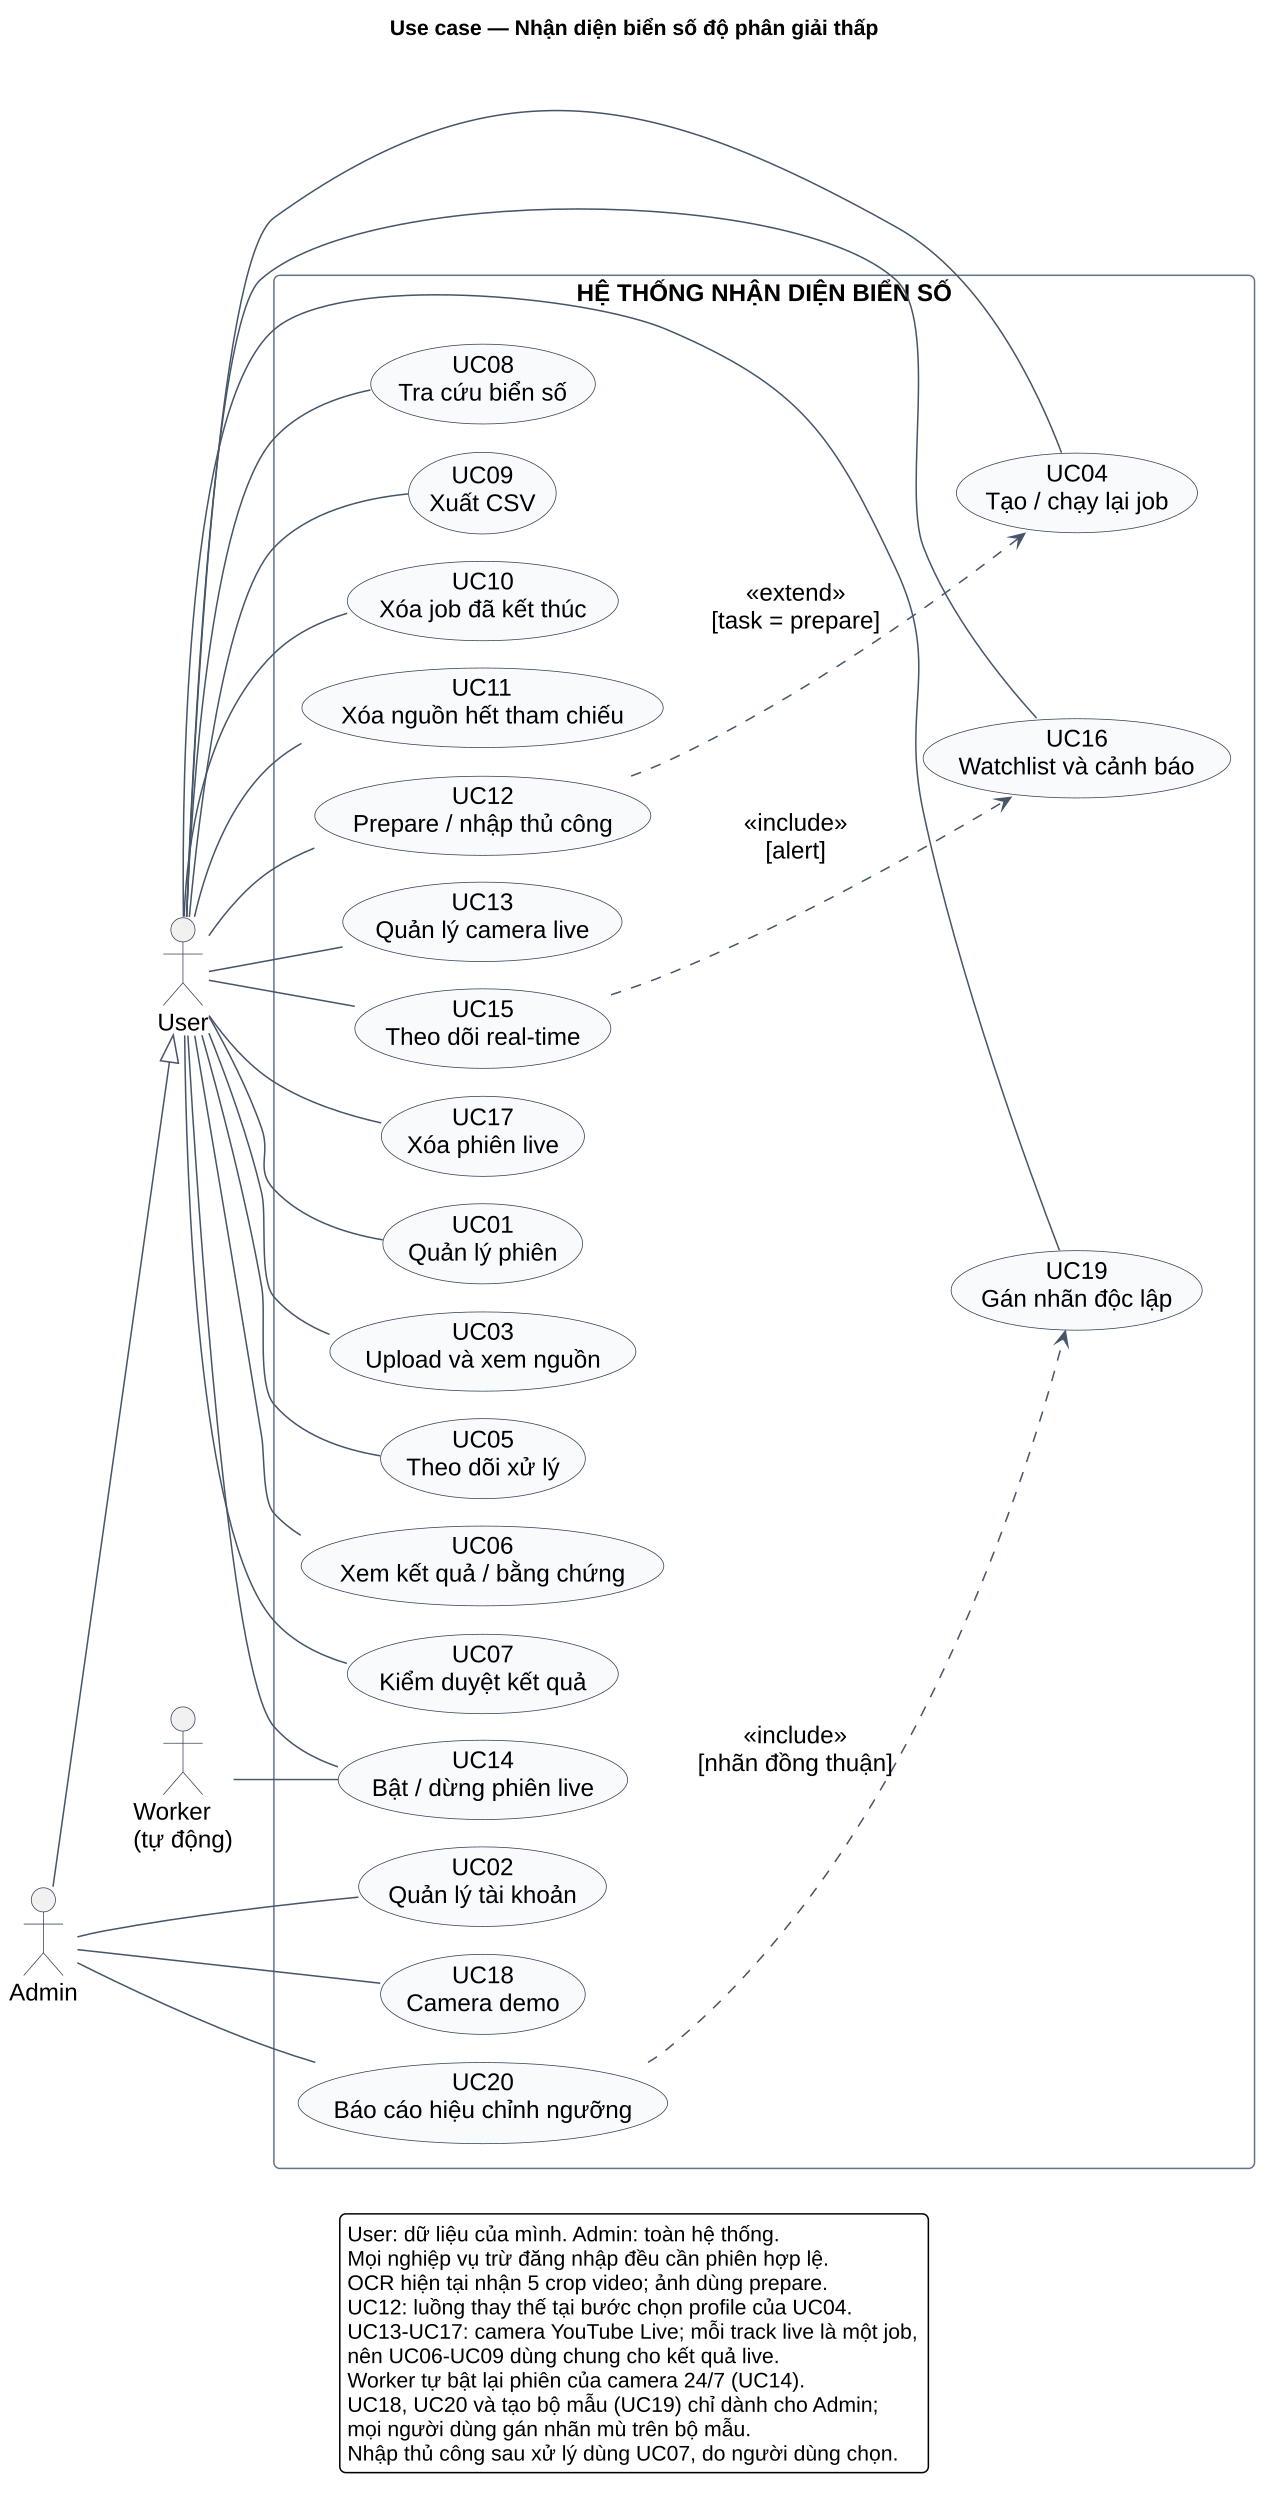
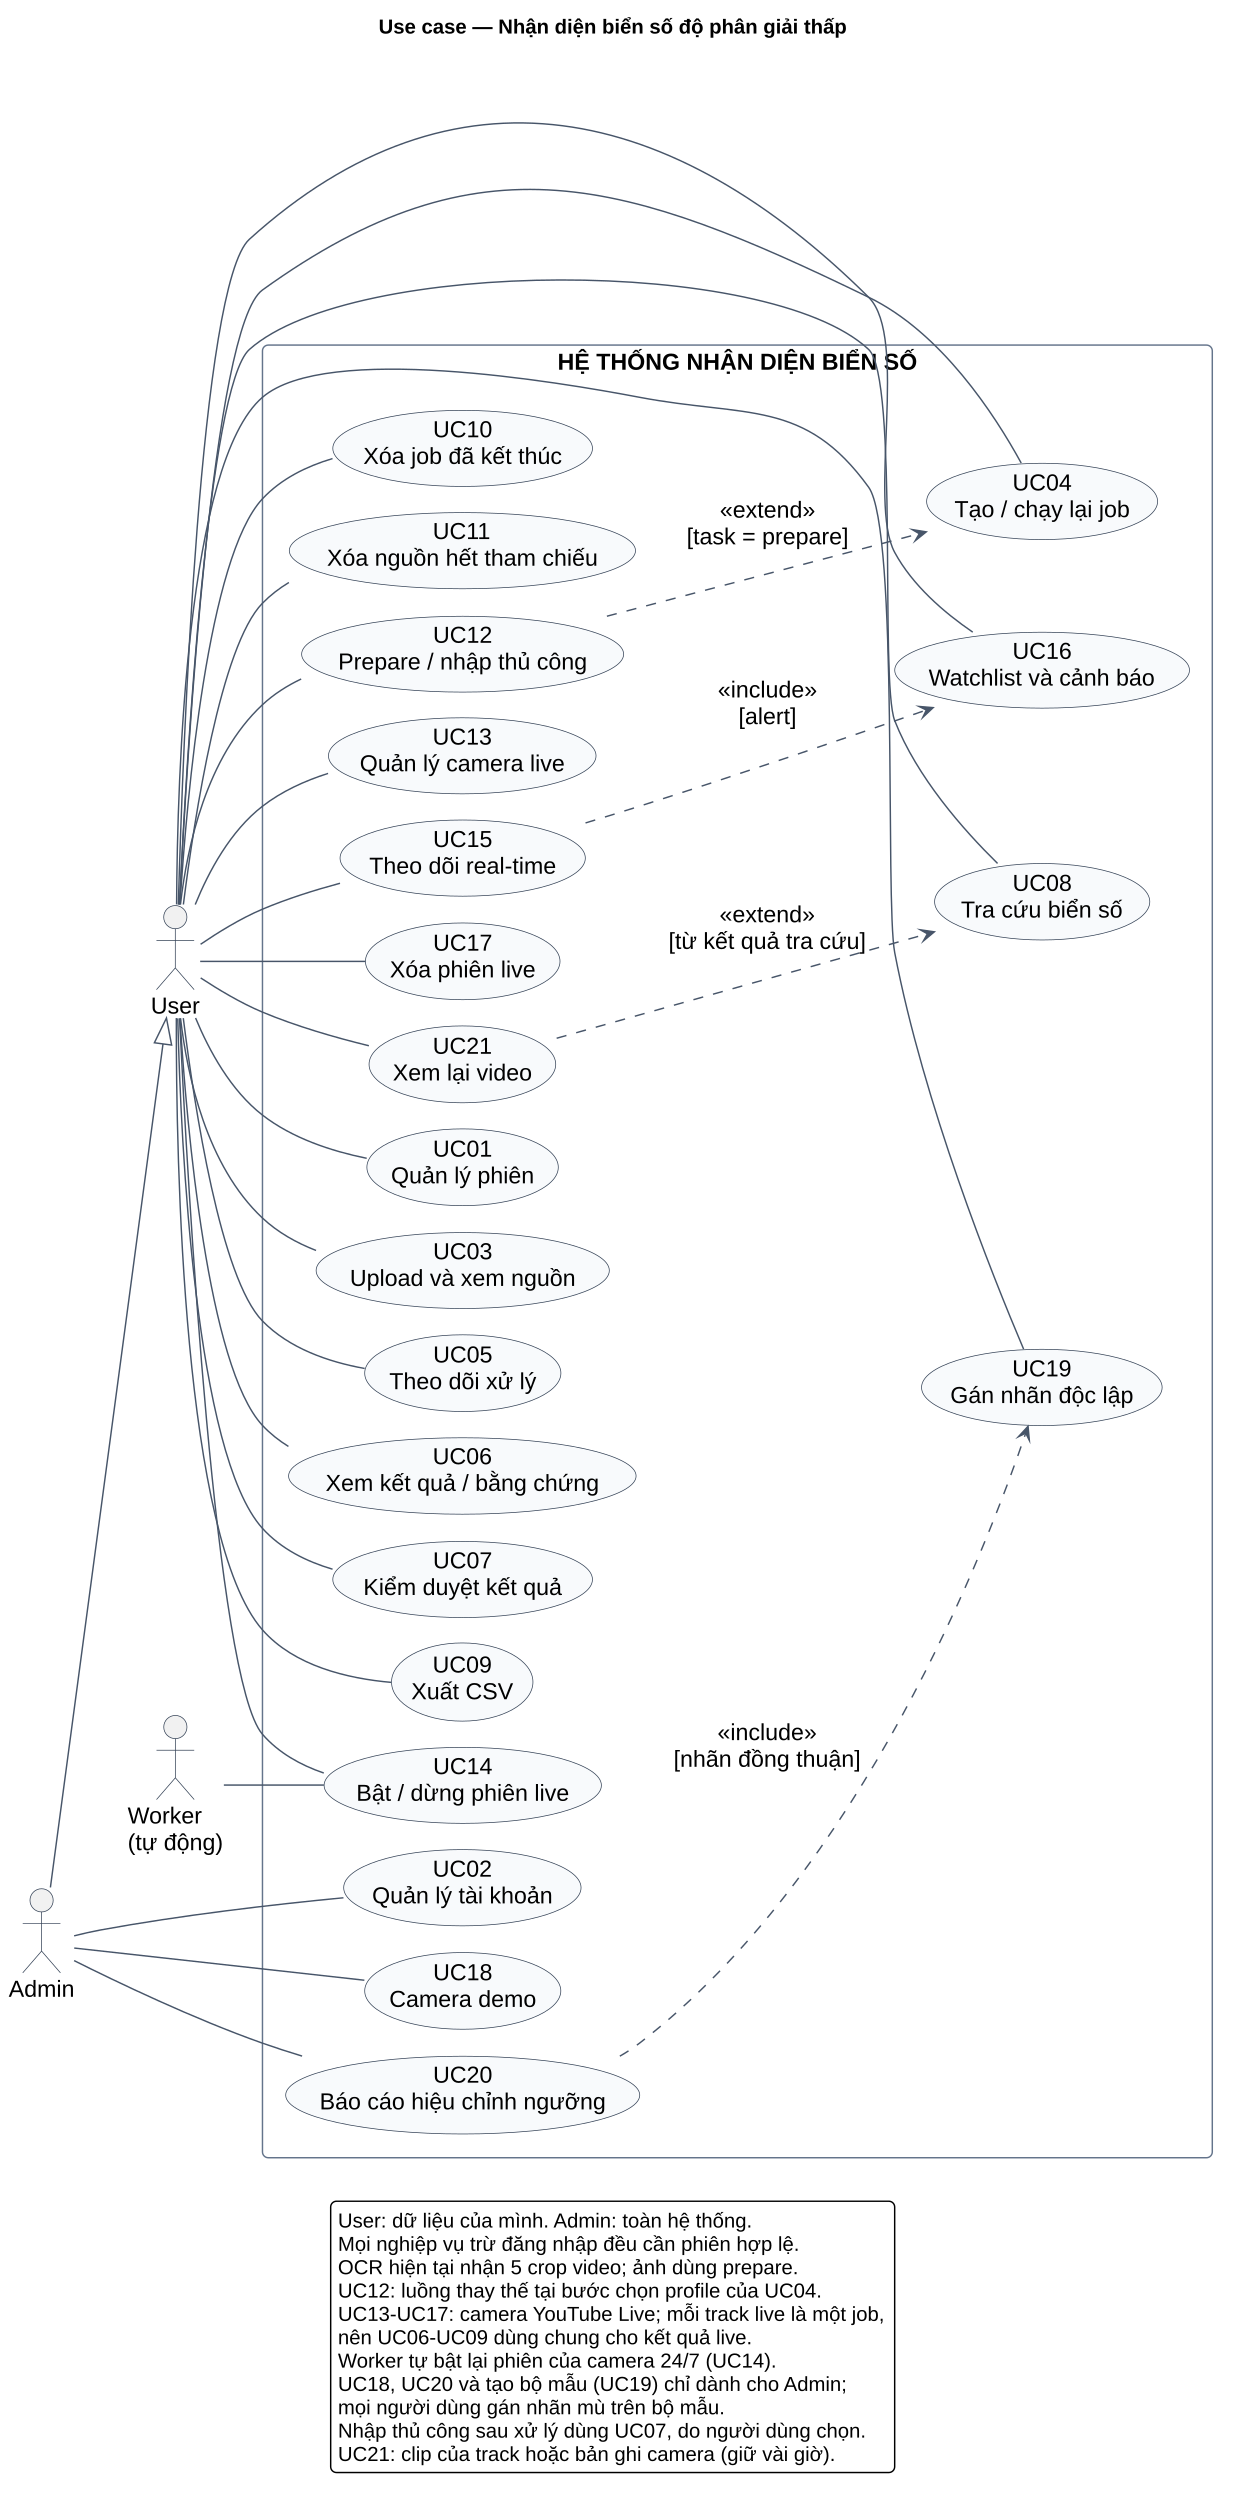
- <svg xmlns="http://www.w3.org/2000/svg" version="1.1" data-diagram-type="DESCRIPTION" style="width:845px;height:1652px;background:#FFFFFF;" width="845px" height="1652px" viewBox="0 0 845 1652" zoomAndPan="magnify" preserveAspectRatio="none" contentStyleType="text/css">
+ <svg xmlns="http://www.w3.org/2000/svg" version="1.1" data-diagram-type="DESCRIPTION" style="width:852px;height:1724px;background:#FFFFFF;" width="852px" height="1724px" viewBox="0 0 852 1724" zoomAndPan="magnify" preserveAspectRatio="none" contentStyleType="text/css">
  <defs />
  <g font-family="sans-serif" lengthAdjust="spacing">
    <g class="title" data-source-line="17">
-       <text x="257.583" y="23.132" fill="#000" font-size="14" textLength="322.834" font-weight="700" font-family="Arial">Use case — Nhận diện biển số độ phân giải thấp</text>
+       <text x="261.083" y="23.132" fill="#000" font-size="14" textLength="322.834" font-weight="700" font-family="Arial">Use case — Nhận diện biển số độ phân giải thấp</text>
    </g>
    <g class="cluster" data-qualified-name="H. TH.NG NH.N DI.N BI.N S." id="ent0004" data-source-line="23">
-       <rect x="181" y="181.917" width="648" height="1251" fill="none" style="stroke:#64748B;stroke-width:1;" rx="4" ry="4" />
-       <text x="380.992" y="198.925" fill="#000" font-size="16" textLength="248.016" font-weight="700" font-family="Arial">HỆ THỐNG NHẬN DIỆN BIỂN SỐ</text>
+       <rect x="181" y="237.97" width="655" height="1250" fill="none" style="stroke:#64748B;stroke-width:1;" rx="4" ry="4" />
+       <text x="384.492" y="254.978" fill="#000" font-size="16" textLength="248.016" font-weight="700" font-family="Arial">HỆ THỐNG NHẬN DIỆN BIỂN SỐ</text>
    </g>
    <g class="entity" data-qualified-name="U" id="ent0001" data-source-line="19">
-       <ellipse cx="120.891" cy="614.417" rx="8" ry="8" fill="#F1F1F1" style="stroke:#334155;stroke-width:0.5;" />
-       <path d="M120.891,622.417 L120.891,649.417 M107.891,630.417 L133.891,630.417 M120.891,649.417 L107.891,664.417 M120.891,649.417 L133.891,664.417" style="stroke:#334155;stroke-width:0.5;" fill="none" />
-       <text x="104" y="680.925" fill="#000" font-size="16" textLength="33.781" font-family="Arial">User</text>
+       <ellipse cx="120.891" cy="632.47" rx="8" ry="8" fill="#F1F1F1" style="stroke:#334155;stroke-width:0.5;" />
+       <path d="M120.891,640.47 L120.891,667.47 M107.891,648.47 L133.891,648.47 M120.891,667.47 L107.891,682.47 M120.891,667.47 L133.891,682.47" style="stroke:#334155;stroke-width:0.5;" fill="none" />
+       <text x="104" y="698.978" fill="#000" font-size="16" textLength="33.781" font-family="Arial">User</text>
    </g>
    <g class="entity" data-qualified-name="A" id="ent0002" data-source-line="20">
-       <ellipse cx="28.676" cy="1255.417" rx="8" ry="8" fill="#F1F1F1" style="stroke:#334155;stroke-width:0.5;" />
-       <path d="M28.676,1263.417 L28.676,1290.417 M15.676,1271.417 L41.676,1271.417 M28.676,1290.417 L15.676,1305.417 M28.676,1290.417 L41.676,1305.417" style="stroke:#334155;stroke-width:0.5;" fill="none" />
-       <text x="6" y="1321.925" fill="#000" font-size="16" textLength="45.352" font-family="Arial">Admin</text>
-     </g>
-     <g class="entity" data-qualified-name="W" id="ent0025" data-source-line="45">
-       <ellipse cx="120.926" cy="1135.917" rx="8" ry="8" fill="#F1F1F1" style="stroke:#334155;stroke-width:0.5;" />
-       <path d="M120.926,1143.917 L120.926,1170.917 M107.926,1151.917 L133.926,1151.917 M120.926,1170.917 L107.926,1185.917 M120.926,1170.917 L133.926,1185.917" style="stroke:#334155;stroke-width:0.5;" fill="none" />
-       <text x="88" y="1202.425" fill="#000" font-size="16" textLength="51.555" font-family="Arial">Worker</text>
-       <text x="88" y="1220.823" fill="#000" font-size="16" textLength="65.852" font-family="Arial">(tự động)</text>
+       <ellipse cx="28.676" cy="1310.47" rx="8" ry="8" fill="#F1F1F1" style="stroke:#334155;stroke-width:0.5;" />
+       <path d="M28.676,1318.47 L28.676,1345.47 M15.676,1326.47 L41.676,1326.47 M28.676,1345.47 L15.676,1360.47 M28.676,1345.47 L41.676,1360.47" style="stroke:#334155;stroke-width:0.5;" fill="none" />
+       <text x="6" y="1376.978" fill="#000" font-size="16" textLength="45.352" font-family="Arial">Admin</text>
+     </g>
+     <g class="entity" data-qualified-name="W" id="ent0026" data-source-line="46">
+       <ellipse cx="120.926" cy="1190.97" rx="8" ry="8" fill="#F1F1F1" style="stroke:#334155;stroke-width:0.5;" />
+       <path d="M120.926,1198.97 L120.926,1225.97 M107.926,1206.97 L133.926,1206.97 M120.926,1225.97 L107.926,1240.97 M120.926,1225.97 L133.926,1240.97" style="stroke:#334155;stroke-width:0.5;" fill="none" />
+       <text x="88" y="1257.478" fill="#000" font-size="16" textLength="51.555" font-family="Arial">Worker</text>
+       <text x="88" y="1275.876" fill="#000" font-size="16" textLength="65.852" font-family="Arial">(tự động)</text>
    </g>
    <g class="entity" data-qualified-name="H. TH.NG NH.N DI.N BI.N S..UC01" id="ent0005" data-source-line="24">
-       <ellipse cx="319.003" cy="821.897" rx="66.003" ry="26.48" fill="#F8FAFC" style="stroke:#334155;stroke-width:0.5;" />
-       <text x="298.55" y="814.587" fill="#000" font-size="16" textLength="40.906" font-family="Arial">UC01</text>
-       <text x="269.636" y="832.986" fill="#000" font-size="16" textLength="98.734" font-family="Arial">Quản lý phiên</text>
+       <ellipse cx="319.003" cy="804.95" rx="66.003" ry="26.48" fill="#F8FAFC" style="stroke:#334155;stroke-width:0.5;" />
+       <text x="298.55" y="797.64" fill="#000" font-size="16" textLength="40.906" font-family="Arial">UC01</text>
+       <text x="269.636" y="816.039" fill="#000" font-size="16" textLength="98.734" font-family="Arial">Quản lý phiên</text>
    </g>
    <g class="entity" data-qualified-name="H. TH.NG NH.N DI.N BI.N S..UC02" id="ent0006" data-source-line="25">
-       <ellipse cx="318.846" cy="1246.716" rx="81.846" ry="26.299" fill="#F8FAFC" style="stroke:#334155;stroke-width:0.5;" />
-       <text x="298.393" y="1239.113" fill="#000" font-size="16" textLength="40.906" font-family="Arial">UC02</text>
-       <text x="256.585" y="1257.512" fill="#000" font-size="16" textLength="124.523" font-family="Arial">Quản lý tài khoản</text>
+       <ellipse cx="318.846" cy="1301.769" rx="81.846" ry="26.299" fill="#F8FAFC" style="stroke:#334155;stroke-width:0.5;" />
+       <text x="298.393" y="1294.166" fill="#000" font-size="16" textLength="40.906" font-family="Arial">UC02</text>
+       <text x="256.585" y="1312.564" fill="#000" font-size="16" textLength="124.523" font-family="Arial">Quản lý tài khoản</text>
    </g>
    <g class="entity" data-qualified-name="H. TH.NG NH.N DI.N BI.N S..UC03" id="ent0007" data-source-line="26">
-       <ellipse cx="319.097" cy="893.107" rx="101.097" ry="26.19" fill="#F8FAFC" style="stroke:#334155;stroke-width:0.5;" />
-       <text x="298.644" y="885.325" fill="#000" font-size="16" textLength="40.906" font-family="Arial">UC03</text>
-       <text x="241.269" y="903.724" fill="#000" font-size="16" textLength="155.656" font-family="Arial">Upload và xem nguồn</text>
+       <ellipse cx="319.097" cy="876.16" rx="101.097" ry="26.19" fill="#F8FAFC" style="stroke:#334155;stroke-width:0.5;" />
+       <text x="298.644" y="868.378" fill="#000" font-size="16" textLength="40.906" font-family="Arial">UC03</text>
+       <text x="241.269" y="886.776" fill="#000" font-size="16" textLength="155.656" font-family="Arial">Upload và xem nguồn</text>
    </g>
    <g class="entity" data-qualified-name="H. TH.NG NH.N DI.N BI.N S..UC04" id="ent0008" data-source-line="27">
-       <ellipse cx="711.646" cy="325.735" rx="79.646" ry="26.318" fill="#F8FAFC" style="stroke:#334155;stroke-width:0.5;" />
-       <text x="691.193" y="318.161" fill="#000" font-size="16" textLength="40.906" font-family="Arial">UC04</text>
-       <text x="651.169" y="336.56" fill="#000" font-size="16" textLength="120.953" font-family="Arial">Tạo / chạy lại job</text>
+       <ellipse cx="718.646" cy="345.787" rx="79.646" ry="26.318" fill="#F8FAFC" style="stroke:#334155;stroke-width:0.5;" />
+       <text x="698.193" y="338.214" fill="#000" font-size="16" textLength="40.906" font-family="Arial">UC04</text>
+       <text x="658.169" y="356.612" fill="#000" font-size="16" textLength="120.953" font-family="Arial">Tạo / chạy lại job</text>
    </g>
    <g class="entity" data-qualified-name="H. TH.NG NH.N DI.N BI.N S..UC05" id="ent0009" data-source-line="28">
-       <ellipse cx="319.147" cy="963.872" rx="67.647" ry="26.455" fill="#F8FAFC" style="stroke:#334155;stroke-width:0.5;" />
-       <text x="298.694" y="956.52" fill="#000" font-size="16" textLength="40.906" font-family="Arial">UC05</text>
-       <text x="268.436" y="974.919" fill="#000" font-size="16" textLength="101.422" font-family="Arial">Theo dõi xử lý</text>
+       <ellipse cx="319.147" cy="946.925" rx="67.647" ry="26.455" fill="#F8FAFC" style="stroke:#334155;stroke-width:0.5;" />
+       <text x="298.694" y="939.573" fill="#000" font-size="16" textLength="40.906" font-family="Arial">UC05</text>
+       <text x="268.436" y="957.972" fill="#000" font-size="16" textLength="101.422" font-family="Arial">Theo dõi xử lý</text>
    </g>
    <g class="entity" data-qualified-name="H. TH.NG NH.N DI.N BI.N S..UC06" id="ent0010" data-source-line="29">
-       <ellipse cx="318.828" cy="1034.783" rx="119.828" ry="26.366" fill="#F8FAFC" style="stroke:#334155;stroke-width:0.5;" />
-       <text x="298.375" y="1026.676" fill="#000" font-size="16" textLength="40.906" font-family="Arial">UC06</text>
-       <text x="224.524" y="1045.075" fill="#000" font-size="16" textLength="188.609" font-family="Arial">Xem kết quả / bằng chứng</text>
+       <ellipse cx="318.828" cy="1017.836" rx="119.828" ry="26.366" fill="#F8FAFC" style="stroke:#334155;stroke-width:0.5;" />
+       <text x="298.375" y="1009.729" fill="#000" font-size="16" textLength="40.906" font-family="Arial">UC06</text>
+       <text x="224.524" y="1028.128" fill="#000" font-size="16" textLength="188.609" font-family="Arial">Xem kết quả / bằng chứng</text>
    </g>
    <g class="entity" data-qualified-name="H. TH.NG NH.N DI.N BI.N S..UC07" id="ent0011" data-source-line="30">
-       <ellipse cx="319.03" cy="1106.164" rx="89.53" ry="26.247" fill="#F8FAFC" style="stroke:#334155;stroke-width:0.5;" />
-       <text x="298.577" y="1098.474" fill="#000" font-size="16" textLength="40.906" font-family="Arial">UC07</text>
-       <text x="250.546" y="1116.873" fill="#000" font-size="16" textLength="136.969" font-family="Arial">Kiểm duyệt kết quả</text>
+       <ellipse cx="319.03" cy="1089.216" rx="89.53" ry="26.247" fill="#F8FAFC" style="stroke:#334155;stroke-width:0.5;" />
+       <text x="298.577" y="1081.527" fill="#000" font-size="16" textLength="40.906" font-family="Arial">UC07</text>
+       <text x="250.546" y="1099.926" fill="#000" font-size="16" textLength="136.969" font-family="Arial">Kiểm duyệt kết quả</text>
    </g>
    <g class="entity" data-qualified-name="H. TH.NG NH.N DI.N BI.N S..UC08" id="ent0012" data-source-line="31">
-       <ellipse cx="319.194" cy="253.788" rx="74.194" ry="26.371" fill="#F8FAFC" style="stroke:#334155;stroke-width:0.5;" />
-       <text x="298.741" y="246.301" fill="#000" font-size="16" textLength="40.906" font-family="Arial">UC08</text>
-       <text x="263.147" y="264.699" fill="#000" font-size="16" textLength="112.094" font-family="Arial">Tra cứu biển số</text>
+       <ellipse cx="718.694" cy="621.841" rx="74.194" ry="26.371" fill="#F8FAFC" style="stroke:#334155;stroke-width:0.5;" />
+       <text x="698.241" y="614.354" fill="#000" font-size="16" textLength="40.906" font-family="Arial">UC08</text>
+       <text x="662.647" y="632.752" fill="#000" font-size="16" textLength="112.094" font-family="Arial">Tra cứu biển số</text>
    </g>
    <g class="entity" data-qualified-name="H. TH.NG NH.N DI.N BI.N S..UC09" id="ent0013" data-source-line="32">
-       <ellipse cx="318.759" cy="325.883" rx="48.759" ry="26.966" fill="#F8FAFC" style="stroke:#334155;stroke-width:0.5;" />
-       <text x="298.306" y="319.343" fill="#000" font-size="16" textLength="40.906" font-family="Arial">UC09</text>
-       <text x="283.631" y="337.741" fill="#000" font-size="16" textLength="70.258" font-family="Arial">Xuất CSV</text>
+       <ellipse cx="318.759" cy="1159.936" rx="48.759" ry="26.966" fill="#F8FAFC" style="stroke:#334155;stroke-width:0.5;" />
+       <text x="298.306" y="1153.396" fill="#000" font-size="16" textLength="40.906" font-family="Arial">UC09</text>
+       <text x="283.631" y="1171.794" fill="#000" font-size="16" textLength="70.258" font-family="Arial">Xuất CSV</text>
    </g>
    <g class="entity" data-qualified-name="H. TH.NG NH.N DI.N BI.N S..UC10" id="ent0014" data-source-line="33">
-       <ellipse cx="319.04" cy="397.164" rx="89.54" ry="26.246" fill="#F8FAFC" style="stroke:#334155;stroke-width:0.5;" />
-       <text x="298.587" y="389.474" fill="#000" font-size="16" textLength="40.906" font-family="Arial">UC10</text>
-       <text x="250.548" y="407.873" fill="#000" font-size="16" textLength="136.984" font-family="Arial">Xóa job đã kết thúc</text>
+       <ellipse cx="319.04" cy="309.216" rx="89.54" ry="26.246" fill="#F8FAFC" style="stroke:#334155;stroke-width:0.5;" />
+       <text x="298.587" y="301.527" fill="#000" font-size="16" textLength="40.906" font-family="Arial">UC10</text>
+       <text x="250.548" y="319.925" fill="#000" font-size="16" textLength="136.984" font-family="Arial">Xóa job đã kết thúc</text>
    </g>
    <g class="entity" data-qualified-name="H. TH.NG NH.N DI.N BI.N S..UC11" id="ent0015" data-source-line="34">
-       <ellipse cx="318.875" cy="467.692" rx="119.375" ry="26.275" fill="#F8FAFC" style="stroke:#334155;stroke-width:0.5;" />
-       <text x="298.422" y="459.678" fill="#000" font-size="16" textLength="40.906" font-family="Arial">UC11</text>
-       <text x="225.473" y="478.076" fill="#000" font-size="16" textLength="186.805" font-family="Arial">Xóa nguồn hết tham chiếu</text>
+       <ellipse cx="318.875" cy="379.745" rx="119.375" ry="26.275" fill="#F8FAFC" style="stroke:#334155;stroke-width:0.5;" />
+       <text x="298.422" y="371.731" fill="#000" font-size="16" textLength="40.906" font-family="Arial">UC11</text>
+       <text x="225.473" y="390.129" fill="#000" font-size="16" textLength="186.805" font-family="Arial">Xóa nguồn hết tham chiếu</text>
    </g>
    <g class="entity" data-qualified-name="H. TH.NG NH.N DI.N BI.N S..UC12" id="ent0016" data-source-line="35">
-       <ellipse cx="319.035" cy="539.073" rx="111.035" ry="26.156" fill="#F8FAFC" style="stroke:#334155;stroke-width:0.5;" />
-       <text x="298.582" y="531.234" fill="#000" font-size="16" textLength="40.906" font-family="Arial">UC12</text>
-       <text x="233.195" y="549.633" fill="#000" font-size="16" textLength="171.68" font-family="Arial">Prepare / nhập thủ công</text>
+       <ellipse cx="319.035" cy="451.126" rx="111.035" ry="26.156" fill="#F8FAFC" style="stroke:#334155;stroke-width:0.5;" />
+       <text x="298.582" y="443.287" fill="#000" font-size="16" textLength="40.906" font-family="Arial">UC12</text>
+       <text x="233.195" y="461.686" fill="#000" font-size="16" textLength="171.68" font-family="Arial">Prepare / nhập thủ công</text>
    </g>
    <g class="entity" data-qualified-name="H. TH.NG NH.N DI.N BI.N S..UC13" id="ent0017" data-source-line="36">
-       <ellipse cx="318.765" cy="609.148" rx="92.265" ry="26.231" fill="#F8FAFC" style="stroke:#334155;stroke-width:0.5;" />
-       <text x="298.311" y="601.434" fill="#000" font-size="16" textLength="40.906" font-family="Arial">UC13</text>
-       <text x="248.069" y="619.832" fill="#000" font-size="16" textLength="141.391" font-family="Arial">Quản lý camera live</text>
+       <ellipse cx="318.765" cy="521.201" rx="92.265" ry="26.231" fill="#F8FAFC" style="stroke:#334155;stroke-width:0.5;" />
+       <text x="298.311" y="513.486" fill="#000" font-size="16" textLength="40.906" font-family="Arial">UC13</text>
+       <text x="248.069" y="531.885" fill="#000" font-size="16" textLength="141.391" font-family="Arial">Quản lý camera live</text>
    </g>
    <g class="entity" data-qualified-name="H. TH.NG NH.N DI.N BI.N S..UC14" id="ent0018" data-source-line="37">
-       <ellipse cx="319.115" cy="1176.131" rx="95.615" ry="26.214" fill="#F8FAFC" style="stroke:#334155;stroke-width:0.5;" />
-       <text x="298.662" y="1168.389" fill="#000" font-size="16" textLength="40.906" font-family="Arial">UC14</text>
-       <text x="245.712" y="1186.787" fill="#000" font-size="16" textLength="146.805" font-family="Arial">Bật / dừng phiên live</text>
+       <ellipse cx="319.115" cy="1231.184" rx="95.615" ry="26.214" fill="#F8FAFC" style="stroke:#334155;stroke-width:0.5;" />
+       <text x="298.662" y="1223.442" fill="#000" font-size="16" textLength="40.906" font-family="Arial">UC14</text>
+       <text x="245.712" y="1241.84" fill="#000" font-size="16" textLength="146.805" font-family="Arial">Bật / dừng phiên live</text>
    </g>
    <g class="entity" data-qualified-name="H. TH.NG NH.N DI.N BI.N S..UC15" id="ent0019" data-source-line="38">
-       <ellipse cx="319.074" cy="679.696" rx="84.574" ry="26.279" fill="#F8FAFC" style="stroke:#334155;stroke-width:0.5;" />
-       <text x="298.621" y="672.059" fill="#000" font-size="16" textLength="40.906" font-family="Arial">UC15</text>
-       <text x="254.602" y="690.458" fill="#000" font-size="16" textLength="128.945" font-family="Arial">Theo dõi real-time</text>
+       <ellipse cx="319.074" cy="591.749" rx="84.574" ry="26.279" fill="#F8FAFC" style="stroke:#334155;stroke-width:0.5;" />
+       <text x="298.621" y="584.112" fill="#000" font-size="16" textLength="40.906" font-family="Arial">UC15</text>
+       <text x="254.602" y="602.51" fill="#000" font-size="16" textLength="128.945" font-family="Arial">Theo dõi real-time</text>
    </g>
    <g class="entity" data-qualified-name="H. TH.NG NH.N DI.N BI.N S..UC16" id="ent0020" data-source-line="39">
-       <ellipse cx="711.635" cy="501.105" rx="101.635" ry="26.188" fill="#F8FAFC" style="stroke:#334155;stroke-width:0.5;" />
-       <text x="691.182" y="493.32" fill="#000" font-size="16" textLength="40.906" font-family="Arial">UC16</text>
-       <text x="633.373" y="511.718" fill="#000" font-size="16" textLength="156.523" font-family="Arial">Watchlist và cảnh báo</text>
+       <ellipse cx="718.635" cy="462.158" rx="101.635" ry="26.188" fill="#F8FAFC" style="stroke:#334155;stroke-width:0.5;" />
+       <text x="698.182" y="454.372" fill="#000" font-size="16" textLength="40.906" font-family="Arial">UC16</text>
+       <text x="640.373" y="472.771" fill="#000" font-size="16" textLength="156.523" font-family="Arial">Watchlist và cảnh báo</text>
    </g>
    <g class="entity" data-qualified-name="H. TH.NG NH.N DI.N BI.N S..UC17" id="ent0021" data-source-line="40">
-       <ellipse cx="319.092" cy="750.88" rx="67.092" ry="26.463" fill="#F8FAFC" style="stroke:#334155;stroke-width:0.5;" />
-       <text x="298.639" y="743.542" fill="#000" font-size="16" textLength="40.906" font-family="Arial">UC17</text>
-       <text x="268.835" y="761.941" fill="#000" font-size="16" textLength="100.516" font-family="Arial">Xóa phiên live</text>
+       <ellipse cx="319.092" cy="662.933" rx="67.092" ry="26.463" fill="#F8FAFC" style="stroke:#334155;stroke-width:0.5;" />
+       <text x="298.639" y="655.595" fill="#000" font-size="16" textLength="40.906" font-family="Arial">UC17</text>
+       <text x="268.835" y="673.994" fill="#000" font-size="16" textLength="100.516" font-family="Arial">Xóa phiên live</text>
    </g>
    <g class="entity" data-qualified-name="H. TH.NG NH.N DI.N BI.N S..UC18" id="ent0022" data-source-line="41">
-       <ellipse cx="319.118" cy="1317.872" rx="67.618" ry="26.455" fill="#F8FAFC" style="stroke:#334155;stroke-width:0.5;" />
-       <text x="298.665" y="1310.521" fill="#000" font-size="16" textLength="40.906" font-family="Arial">UC18</text>
-       <text x="268.431" y="1328.92" fill="#000" font-size="16" textLength="101.375" font-family="Arial">Camera demo</text>
+       <ellipse cx="319.118" cy="1372.925" rx="67.618" ry="26.455" fill="#F8FAFC" style="stroke:#334155;stroke-width:0.5;" />
+       <text x="298.665" y="1365.574" fill="#000" font-size="16" textLength="40.906" font-family="Arial">UC18</text>
+       <text x="268.431" y="1383.973" fill="#000" font-size="16" textLength="101.375" font-family="Arial">Camera demo</text>
    </g>
    <g class="entity" data-qualified-name="H. TH.NG NH.N DI.N BI.N S..UC19" id="ent0023" data-source-line="42">
-       <ellipse cx="711.455" cy="852.708" rx="82.955" ry="26.291" fill="#F8FAFC" style="stroke:#334155;stroke-width:0.5;" />
-       <text x="691.002" y="845.09" fill="#000" font-size="16" textLength="40.906" font-family="Arial">UC19</text>
-       <text x="648.295" y="863.489" fill="#000" font-size="16" textLength="126.32" font-family="Arial">Gán nhãn độc lập</text>
+       <ellipse cx="718.455" cy="956.761" rx="82.955" ry="26.291" fill="#F8FAFC" style="stroke:#334155;stroke-width:0.5;" />
+       <text x="698.002" y="949.143" fill="#000" font-size="16" textLength="40.906" font-family="Arial">UC19</text>
+       <text x="655.295" y="967.542" fill="#000" font-size="16" textLength="126.32" font-family="Arial">Gán nhãn độc lập</text>
    </g>
    <g class="entity" data-qualified-name="H. TH.NG NH.N DI.N BI.N S..UC20" id="ent0024" data-source-line="43">
-       <ellipse cx="319.084" cy="1389.734" rx="122.084" ry="26.817" fill="#F8FAFC" style="stroke:#334155;stroke-width:0.5;" />
-       <text x="298.631" y="1381.169" fill="#000" font-size="16" textLength="40.906" font-family="Arial">UC20</text>
-       <text x="220.412" y="1399.568" fill="#000" font-size="16" textLength="197.344" font-family="Arial">Báo cáo hiệu chỉnh ngưỡng</text>
+       <ellipse cx="319.084" cy="1444.787" rx="122.084" ry="26.817" fill="#F8FAFC" style="stroke:#334155;stroke-width:0.5;" />
+       <text x="298.631" y="1436.222" fill="#000" font-size="16" textLength="40.906" font-family="Arial">UC20</text>
+       <text x="220.412" y="1454.621" fill="#000" font-size="16" textLength="197.344" font-family="Arial">Báo cáo hiệu chỉnh ngưỡng</text>
+     </g>
+     <g class="entity" data-qualified-name="H. TH.NG NH.N DI.N BI.N S..UC21" id="ent0025" data-source-line="44">
+       <ellipse cx="318.861" cy="733.978" rx="64.361" ry="26.508" fill="#F8FAFC" style="stroke:#334155;stroke-width:0.5;" />
+       <text x="298.408" y="726.713" fill="#000" font-size="16" textLength="40.906" font-family="Arial">UC21</text>
+       <text x="270.837" y="745.111" fill="#000" font-size="16" textLength="96.047" font-family="Arial">Xem lại video</text>
    </g>
    <g class="link" data-entity-1="ent0002" data-entity-2="ent0001" id="lnk3" data-link-type="extension">
-       <polygon points="114.49,683.944,106.033,700.928,117.915,702.606,114.49,683.944" fill="none" style="stroke:#475569;stroke-width:1;stroke-linejoin:miter;stroke-miterlimit:10;" />
-       <path d="M35.025,1246.785 C51.201,1132.214 95.817,816.203 111.974,701.767" style="stroke:#475569;stroke-width:1;" fill="none" />
-     </g>
-     <g class="link" data-entity-1="ent0001" data-entity-2="ent0005" id="lnk26" data-link-type="association">
-       <path d="M138.156,671.901 C149.406,691.756 163.959,719.737 173,745.917 C178.918,763.054 168.568,772.721 181,785.917 C199.466,805.517 227.2,814.936 252.895,819.298" style="stroke:#475569;stroke-width:1;" fill="none" />
-     </g>
-     <g class="link" data-entity-1="ent0002" data-entity-2="ent0006" id="lnk27" data-link-type="association">
-       <path d="M51.118,1279.897 C56.894,1278.439 63.156,1276.992 69,1275.917 C124.644,1265.68 187.985,1258.361 236.857,1253.637" style="stroke:#475569;stroke-width:1;" fill="none" />
-     </g>
-     <g class="link" data-entity-1="ent0001" data-entity-2="ent0007" id="lnk28" data-link-type="association">
-       <path d="M138.011,682.728 C149.495,711.376 164.4,751.979 173,788.917 C176.45,803.736 171.019,845.433 181,856.917 C190.84,868.24 203.77,876.211 217.757,881.784" style="stroke:#475569;stroke-width:1;" fill="none" />
-     </g>
-     <g class="link" data-entity-1="ent0001" data-entity-2="ent0008" id="lnk29" data-link-type="association">
-       <path d="M123.385,605.618 C127.818,492.233 143.611,170.866 181,143.917 C329.203,37.099 432.47,60.899 592,149.917 C650.865,182.764 686.125,258.586 701.448,299.158" style="stroke:#475569;stroke-width:1;" fill="none" />
-     </g>
-     <g class="link" data-entity-1="ent0001" data-entity-2="ent0009" id="lnk30" data-link-type="association">
-       <path d="M133.42,684.062 C145.027,725.247 162.719,792.123 173,850.917 C175.963,867.863 169.804,914.856 181,927.917 C198.366,948.175 225.621,957.728 251.263,962.011" style="stroke:#475569;stroke-width:1;" fill="none" />
-     </g>
-     <g class="link" data-entity-1="ent0001" data-entity-2="ent0010" id="lnk31" data-link-type="association">
-       <path d="M128.69,684.384 C138.522,742.505 157.397,854.549 173,949.917 C174.817,961.022 173.415,991.605 181,999.917 C186.212,1005.629 192.216,1010.466 198.738,1014.555" style="stroke:#475569;stroke-width:1;" fill="none" />
-     </g>
-     <g class="link" data-entity-1="ent0001" data-entity-2="ent0011" id="lnk32" data-link-type="association">
-       <path d="M122.04,684.169 C122.958,778.49 130.386,1014.262 181,1070.917 C193.593,1085.013 211.005,1093.796 229.198,1099.187" style="stroke:#475569;stroke-width:1;" fill="none" />
-     </g>
-     <g class="link" data-entity-1="ent0001" data-entity-2="ent0012" id="lnk33" data-link-type="association">
-       <path d="M123.283,605.858 C126.791,523.464 139.275,335.682 181,289.917 C197.32,272.017 221.364,262.562 244.771,257.703" style="stroke:#475569;stroke-width:1;" fill="none" />
-     </g>
-     <g class="link" data-entity-1="ent0001" data-entity-2="ent0013" id="lnk34" data-link-type="association">
-       <path d="M125.12,605.898 C131.438,536.731 148.034,396.623 181,361.917 C203.695,338.024 240.167,329.28 269.776,326.373" style="stroke:#475569;stroke-width:1;" fill="none" />
-     </g>
-     <g class="link" data-entity-1="ent0001" data-entity-2="ent0014" id="lnk35" data-link-type="association">
-       <path d="M121.679,605.673 C123.495,557.919 134.002,477.98 181,431.917 C194.237,418.944 211.582,410.578 229.461,405.231" style="stroke:#475569;stroke-width:1;" fill="none" />
-     </g>
-     <g class="link" data-entity-1="ent0001" data-entity-2="ent0015" id="lnk36" data-link-type="association">
-       <path d="M128.52,605.847 C135.87,573.955 150.964,530.035 181,503.917 C186.567,499.076 192.711,494.875 199.22,491.231" style="stroke:#475569;stroke-width:1;" fill="none" />
-     </g>
-     <g class="link" data-entity-1="ent0001" data-entity-2="ent0016" id="lnk37" data-link-type="association">
-       <path d="M138.01,618.341 C148.45,603.186 163.39,585.051 181,573.917 C189.3,568.67 198.351,564.208 207.715,560.414" style="stroke:#475569;stroke-width:1;" fill="none" />
-     </g>
-     <g class="link" data-entity-1="ent0016" data-entity-2="ent0008" id="lnk38" data-link-type="dependency">
-       <polygon points="677.095,352.541,667.529,354.887,673.141,355.602,672.426,361.213,677.095,352.541" fill="#475569" style="stroke:#475569;stroke-width:1;stroke-linejoin:miter;stroke-miterlimit:10;" />
-       <path d="M417.043,512.818 C425.261,509.775 433.348,506.474 441,502.917 C532.115,460.561 623.999,393.642 673.141,355.602" style="stroke:#475569;stroke-width:1;stroke-dasharray:7,7;" fill="none" />
-       <text x="492.891" y="396.925" fill="#000" font-size="16" textLength="65.836" font-family="Arial">«extend»</text>
-       <text x="470" y="415.323" fill="#000" font-size="16" textLength="111.617" font-family="Arial">[task = prepare]</text>
-     </g>
-     <g class="link" data-entity-1="ent0001" data-entity-2="ent0017" id="lnk39" data-link-type="association">
-       <path d="M138.04,641.971 C157.696,638.361 192.578,631.954 226.431,625.736" style="stroke:#475569;stroke-width:1;" fill="none" />
-     </g>
-     <g class="link" data-entity-1="ent0001" data-entity-2="ent0018" id="lnk40" data-link-type="association">
-       <path d="M124.147,684.286 C130.564,795.589 151.032,1106.716 181,1140.917 C192.163,1153.657 207.261,1162.072 223.362,1167.568" style="stroke:#475569;stroke-width:1;" fill="none" />
-     </g>
-     <g class="link" data-entity-1="ent0001" data-entity-2="ent0019" id="lnk41" data-link-type="association">
-       <path d="M138.04,647.781 C159.251,651.569 198.189,658.522 234.434,664.995" style="stroke:#475569;stroke-width:1;" fill="none" />
-     </g>
-     <g class="link" data-entity-1="ent0001" data-entity-2="ent0020" id="lnk42" data-link-type="association">
-       <path d="M123.321,605.791 C127.3,499.738 140.87,212.847 172,184.917 C241.471,122.588 522.727,122.368 592,184.917 C621.18,211.265 596.067,324.154 610,360.917 C626.753,405.122 661.109,448.09 684.958,474.51" style="stroke:#475569;stroke-width:1;" fill="none" />
-     </g>
-     <g class="link" data-entity-1="ent0001" data-entity-2="ent0021" id="lnk43" data-link-type="association">
-       <path d="M138.116,671.073 C148.593,685.998 163.535,703.877 181,714.917 C202.203,728.32 228.259,736.758 251.935,742.059" style="stroke:#475569;stroke-width:1;" fill="none" />
-     </g>
-     <g class="link" data-entity-1="ent0002" data-entity-2="ent0022" id="lnk44" data-link-type="association">
-       <path d="M51.184,1288.322 C93.118,1292.974 186.86,1303.371 251.269,1310.515" style="stroke:#475569;stroke-width:1;" fill="none" />
-     </g>
-     <g class="link" data-entity-1="ent0001" data-entity-2="ent0023" id="lnk45" data-link-type="association">
-       <path d="M121.194,605.78 C120.146,510.03 123.378,268.124 181,217.917 C224.561,179.961 387.874,195.203 441,217.917 C530.314,256.103 550.856,287.927 592,375.917 C622.311,440.74 595.116,465.922 610,535.917 C633.416,646.037 679.471,772.324 700.089,826.256" style="stroke:#475569;stroke-width:1;" fill="none" />
-     </g>
-     <g class="link" data-entity-1="ent0002" data-entity-2="ent0024" id="lnk46" data-link-type="association">
-       <path d="M51.115,1296.987 C80.099,1311.511 133.426,1337.119 181,1353.917 C189.812,1357.029 199.026,1360.009 208.33,1362.83" style="stroke:#475569;stroke-width:1;" fill="none" />
-     </g>
-     <g class="link" data-entity-1="ent0024" data-entity-2="ent0023" id="lnk47" data-link-type="dependency">
-       <polygon points="703.976,879.626,697.833,887.324,702.713,884.464,705.573,889.345,703.976,879.626" fill="#475569" style="stroke:#475569;stroke-width:1;stroke-linejoin:miter;stroke-miterlimit:10;" />
-       <path d="M428.244,1362.817 C432.725,1360.126 437.006,1357.169 441,1353.917 C603.958,1221.267 680.93,967.917 702.713,884.464" style="stroke:#475569;stroke-width:1;stroke-dasharray:7,7;" fill="none" />
-       <text x="491.254" y="1151.925" fill="#000" font-size="16" textLength="68.5" font-family="Arial">«include»</text>
-       <text x="461" y="1170.323" fill="#000" font-size="16" textLength="129.008" font-family="Arial">[nhãn đồng thuận]</text>
-     </g>
-     <g class="link" data-entity-1="ent0025" data-entity-2="ent0018" id="lnk48" data-link-type="association">
-       <path d="M154.365,1175.917 C173.393,1175.917 198.53,1175.917 223.377,1175.917" style="stroke:#475569;stroke-width:1;" fill="none" />
-     </g>
-     <g class="link" data-entity-1="ent0019" data-entity-2="ent0020" id="lnk49" data-link-type="dependency">
-       <polygon points="667.905,526.941,658.126,528.107,663.609,529.498,662.218,534.981,667.905,526.941" fill="#475569" style="stroke:#475569;stroke-width:1;stroke-linejoin:miter;stroke-miterlimit:10;" />
-       <path d="M403.745,657.37 C416.373,653.291 429.134,648.774 441,643.917 C524.333,609.808 611.537,560.498 663.609,529.498" style="stroke:#475569;stroke-width:1;stroke-dasharray:7,7;" fill="none" />
-       <text x="491.5" y="548.925" fill="#000" font-size="16" textLength="68.5" font-family="Arial">«include»</text>
-       <text x="505.742" y="567.323" fill="#000" font-size="16" textLength="40.016" font-family="Arial">[alert]</text>
-     </g>
-     <g class="legend" data-source-line="72">
-       <rect x="224.535" y="1462.917" width="388.93" height="170.986" fill="none" style="stroke:#000;stroke-width:1;" rx="4" ry="4" />
-       <text x="229.535" y="1481.049" fill="#000" font-size="14" textLength="286.419" font-family="Arial">User: dữ liệu của mình. Admin: toàn hệ thống.</text>
-       <text x="229.535" y="1497.148" fill="#000" font-size="14" textLength="318.22" font-family="Arial">Mọi nghiệp vụ trừ đăng nhập đều cần phiên hợp lệ.</text>
-       <text x="229.535" y="1513.246" fill="#000" font-size="14" textLength="317.543" font-family="Arial">OCR hiện tại nhận 5 crop video; ảnh dùng prepare.</text>
-       <text x="229.535" y="1529.345" fill="#000" font-size="14" textLength="333.737" font-family="Arial">UC12: luồng thay thế tại bước chọn profile của UC04.</text>
-       <text x="229.535" y="1545.443" fill="#000" font-size="14" textLength="378.93" font-family="Arial">UC13-UC17: camera YouTube Live; mỗi track live là một job,</text>
-       <text x="229.535" y="1561.542" fill="#000" font-size="14" textLength="285.626" font-family="Arial">nên UC06-UC09 dùng chung cho kết quả live.</text>
-       <text x="229.535" y="1577.641" fill="#000" font-size="14" textLength="302.723" font-family="Arial">Worker tự bật lại phiên của camera 24/7 (UC14).</text>
-       <text x="229.535" y="1593.739" fill="#000" font-size="14" textLength="351.729" font-family="Arial">UC18, UC20 và tạo bộ mẫu (UC19) chỉ dành cho Admin;</text>
-       <text x="229.535" y="1609.838" fill="#000" font-size="14" textLength="266.827" font-family="Arial">mọi người dùng gán nhãn mù trên bộ mẫu.</text>
-       <text x="229.535" y="1625.937" fill="#000" font-size="14" textLength="364.157" font-family="Arial">Nhập thủ công sau xử lý dùng UC07, do người dùng chọn.</text>
+       <polygon points="114.785,702.038,106.456,719.086,118.351,720.674,114.785,702.038" fill="none" style="stroke:#475569;stroke-width:1;stroke-linejoin:miter;stroke-miterlimit:10;" />
+       <path d="M34.757,1301.587 C50.771,1181.615 96.446,839.431 112.404,719.88" style="stroke:#475569;stroke-width:1;" fill="none" />
+     </g>
+     <g class="link" data-entity-1="ent0001" data-entity-2="ent0005" id="lnk27" data-link-type="association">
+       <path d="M134.872,702.009 C144.264,724.695 159.203,752.055 181,768.97 C201.497,784.876 228.368,793.786 252.877,798.765" style="stroke:#475569;stroke-width:1;" fill="none" />
+     </g>
+     <g class="link" data-entity-1="ent0002" data-entity-2="ent0006" id="lnk28" data-link-type="association">
+       <path d="M51.118,1334.949 C56.894,1333.491 63.156,1332.045 69,1330.97 C124.644,1320.732 187.985,1313.414 236.857,1308.69" style="stroke:#475569;stroke-width:1;" fill="none" />
+     </g>
+     <g class="link" data-entity-1="ent0001" data-entity-2="ent0007" id="lnk29" data-link-type="association">
+       <path d="M124.493,702.152 C129.173,742.359 142.595,803.976 181,839.97 C191.497,849.808 204.35,857.029 217.935,862.317" style="stroke:#475569;stroke-width:1;" fill="none" />
+     </g>
+     <g class="link" data-entity-1="ent0001" data-entity-2="ent0008" id="lnk30" data-link-type="association">
+       <path d="M123.801,623.616 C129.148,516.258 146.735,224.667 181,199.97 C331.722,91.336 431.848,123.863 599,204.97 C649.057,229.259 685.812,285.669 704.222,319.314" style="stroke:#475569;stroke-width:1;" fill="none" />
+     </g>
+     <g class="link" data-entity-1="ent0001" data-entity-2="ent0009" id="lnk31" data-link-type="association">
+       <path d="M126.402,702.104 C134.174,764.267 152.277,881.567 181,910.97 C199.388,929.793 226.338,939.17 251.481,943.709" style="stroke:#475569;stroke-width:1;" fill="none" />
+     </g>
+     <g class="link" data-entity-1="ent0001" data-entity-2="ent0010" id="lnk32" data-link-type="association">
+       <path d="M124.066,702.256 C128.884,778.544 143.443,942.777 181,982.97 C186.279,988.62 192.334,993.41 198.893,997.465" style="stroke:#475569;stroke-width:1;" fill="none" />
+     </g>
+     <g class="link" data-entity-1="ent0001" data-entity-2="ent0011" id="lnk33" data-link-type="association">
+       <path d="M122.592,702.272 C124.743,790.942 134.723,1002.798 181,1053.97 C193.679,1067.99 211.125,1076.742 229.323,1082.127" style="stroke:#475569;stroke-width:1;" fill="none" />
+     </g>
+     <g class="link" data-entity-1="ent0001" data-entity-2="ent0012" id="lnk34" data-link-type="association">
+       <path d="M123.727,623.852 C128.529,524.082 143.597,266.206 172,240.97 C242.934,177.944 529.59,176.269 599,240.97 C619.858,260.413 606.591,470.423 617,496.97 C632.248,535.856 664.131,572.088 687.92,595.425" style="stroke:#475569;stroke-width:1;" fill="none" />
+     </g>
+     <g class="link" data-entity-1="ent0001" data-entity-2="ent0013" id="lnk35" data-link-type="association">
+       <path d="M121.597,702.073 C121.388,801.699 126.231,1061.595 181,1123.97 C202.905,1148.917 239.806,1157.564 269.795,1160.165" style="stroke:#475569;stroke-width:1;" fill="none" />
+     </g>
+     <g class="link" data-entity-1="ent0001" data-entity-2="ent0014" id="lnk36" data-link-type="association">
+       <path d="M124.084,623.805 C128.933,547.754 143.546,384.031 181,343.97 C193.825,330.252 211.219,321.607 229.306,316.228" style="stroke:#475569;stroke-width:1;" fill="none" />
+     </g>
+     <g class="link" data-entity-1="ent0001" data-entity-2="ent0015" id="lnk37" data-link-type="association">
+       <path d="M126.455,623.742 C134.276,561.763 152.412,445.208 181,415.97 C186.416,410.431 192.573,405.71 199.207,401.69" style="stroke:#475569;stroke-width:1;" fill="none" />
+     </g>
+     <g class="link" data-entity-1="ent0001" data-entity-2="ent0016" id="lnk38" data-link-type="association">
+       <path d="M124.444,623.736 C129.084,583.485 142.472,521.833 181,485.97 C188.816,478.694 197.932,472.881 207.68,468.242" style="stroke:#475569;stroke-width:1;" fill="none" />
+     </g>
+     <g class="link" data-entity-1="ent0016" data-entity-2="ent0008" id="lnk39" data-link-type="dependency">
+       <polygon points="638.776,366.765,629.053,365.196,633.942,368.042,631.096,372.931,638.776,366.765" fill="#475569" style="stroke:#475569;stroke-width:1;stroke-linejoin:miter;stroke-miterlimit:10;" />
+       <path d="M418.514,424.947 C486.455,407.001 570.73,384.739 633.942,368.042" style="stroke:#475569;stroke-width:1;stroke-dasharray:7,7;" fill="none" />
+       <text x="496.391" y="356.978" fill="#000" font-size="16" textLength="65.836" font-family="Arial">«extend»</text>
+       <text x="473.5" y="375.376" fill="#000" font-size="16" textLength="111.617" font-family="Arial">[task = prepare]</text>
+     </g>
+     <g class="link" data-entity-1="ent0001" data-entity-2="ent0017" id="lnk40" data-link-type="association">
+       <path d="M134.636,623.776 C143.973,600.806 158.937,573.04 181,555.97 C194.203,545.755 210.058,538.497 226.225,533.346" style="stroke:#475569;stroke-width:1;" fill="none" />
+     </g>
+     <g class="link" data-entity-1="ent0001" data-entity-2="ent0018" id="lnk41" data-link-type="association">
+       <path d="M123.801,702.319 C129.5,819.25 148.701,1158.821 181,1195.97 C192.114,1208.753 207.189,1217.187 223.283,1222.689" style="stroke:#475569;stroke-width:1;" fill="none" />
+     </g>
+     <g class="link" data-entity-1="ent0001" data-entity-2="ent0019" id="lnk42" data-link-type="association">
+       <path d="M138.324,651.175 C149.789,643.362 165.742,633.403 181,626.97 C197.852,619.865 216.498,613.931 234.467,609.089" style="stroke:#475569;stroke-width:1;" fill="none" />
+     </g>
+     <g class="link" data-entity-1="ent0001" data-entity-2="ent0020" id="lnk43" data-link-type="association">
+       <path d="M122.975,623.876 C126.168,511.83 138.129,195.61 172,164.97 C313.353,37.099 463.661,70.75 599,204.97 C626.915,232.654 598.249,346.415 617,380.97 C629.291,403.621 650.82,422.267 670.807,435.935" style="stroke:#475569;stroke-width:1;" fill="none" />
+     </g>
+     <g class="link" data-entity-1="ent0001" data-entity-2="ent0021" id="lnk44" data-link-type="association">
+       <path d="M138.04,662.97 C162.725,662.97 211.42,662.97 251.938,662.97" style="stroke:#475569;stroke-width:1;" fill="none" />
+     </g>
+     <g class="link" data-entity-1="ent0002" data-entity-2="ent0022" id="lnk45" data-link-type="association">
+       <path d="M51.184,1343.375 C93.118,1348.026 186.86,1358.424 251.269,1365.568" style="stroke:#475569;stroke-width:1;" fill="none" />
+     </g>
+     <g class="link" data-entity-1="ent0001" data-entity-2="ent0023" id="lnk46" data-link-type="association">
+       <path d="M121.788,623.686 C122.228,534.075 128.816,318.836 181,273.97 C224.811,236.302 384.229,263.23 441,273.97 C515.12,287.992 554.775,274.858 599,335.97 C619.943,364.91 610.266,621.888 617,656.97 C636.983,761.081 683.957,878.724 705.867,930.322" style="stroke:#475569;stroke-width:1;" fill="none" />
+     </g>
+     <g class="link" data-entity-1="ent0002" data-entity-2="ent0024" id="lnk47" data-link-type="association">
+       <path d="M51.115,1352.04 C80.099,1366.563 133.426,1392.172 181,1408.97 C189.812,1412.081 199.026,1415.062 208.33,1417.883" style="stroke:#475569;stroke-width:1;" fill="none" />
+     </g>
+     <g class="link" data-entity-1="ent0024" data-entity-2="ent0023" id="lnk48" data-link-type="dependency">
+       <polygon points="708.949,983.544,702.268,990.78,707.342,988.279,709.843,993.352,708.949,983.544" fill="#475569" style="stroke:#475569;stroke-width:1;stroke-linejoin:miter;stroke-miterlimit:10;" />
+       <path d="M427.444,1417.926 C432.193,1415.219 436.743,1412.243 441,1408.97 C594.508,1290.937 680.907,1066.141 707.342,988.279" style="stroke:#475569;stroke-width:1;stroke-dasharray:7,7;" fill="none" />
+       <text x="494.754" y="1199.978" fill="#000" font-size="16" textLength="68.5" font-family="Arial">«include»</text>
+       <text x="464.5" y="1218.376" fill="#000" font-size="16" textLength="129.008" font-family="Arial">[nhãn đồng thuận]</text>
+     </g>
+     <g class="link" data-entity-1="ent0001" data-entity-2="ent0025" id="lnk49" data-link-type="association">
+       <path d="M138.386,674.381 C149.877,681.952 165.838,691.627 181,697.97 C204.254,707.698 230.85,715.407 254.383,721.154" style="stroke:#475569;stroke-width:1;" fill="none" />
+     </g>
+     <g class="link" data-entity-1="ent0025" data-entity-2="ent0012" id="lnk50" data-link-type="dependency">
+       <polygon points="644.346,642.582,634.599,641.172,639.534,643.938,636.769,648.873,644.346,642.582" fill="#475569" style="stroke:#475569;stroke-width:1;stroke-linejoin:miter;stroke-miterlimit:10;" />
+       <path d="M383.865,715.975 C454.971,695.94 564.875,664.974 639.534,643.938" style="stroke:#475569;stroke-width:1;stroke-dasharray:7,7;" fill="none" />
+       <text x="496.156" y="635.978" fill="#000" font-size="16" textLength="65.836" font-family="Arial">«extend»</text>
+       <text x="461" y="654.376" fill="#000" font-size="16" textLength="136.148" font-family="Arial">[từ kết quả tra cứu]</text>
+     </g>
+     <g class="link" data-entity-1="ent0026" data-entity-2="ent0018" id="lnk51" data-link-type="association">
+       <path d="M154.365,1230.97 C173.393,1230.97 198.53,1230.97 223.377,1230.97" style="stroke:#475569;stroke-width:1;" fill="none" />
+     </g>
+     <g class="link" data-entity-1="ent0019" data-entity-2="ent0020" id="lnk52" data-link-type="dependency">
+       <polygon points="643.528,487.982,633.714,487.161,638.806,489.625,636.342,494.717,643.528,487.982" fill="#475569" style="stroke:#475569;stroke-width:1;stroke-linejoin:miter;stroke-miterlimit:10;" />
+       <path d="M403.771,567.503 C416.275,563.719 428.992,559.796 441,555.97 C509.961,533.998 583.266,508.945 638.806,489.625" style="stroke:#475569;stroke-width:1;stroke-dasharray:7,7;" fill="none" />
+       <text x="495" y="480.978" fill="#000" font-size="16" textLength="68.5" font-family="Arial">«include»</text>
+       <text x="509.242" y="499.376" fill="#000" font-size="16" textLength="40.016" font-family="Arial">[alert]</text>
+     </g>
+     <g class="legend" data-source-line="75">
+       <rect x="228.035" y="1517.97" width="388.93" height="187.085" fill="none" style="stroke:#000;stroke-width:1;" rx="4" ry="4" />
+       <text x="233.035" y="1536.102" fill="#000" font-size="14" textLength="286.419" font-family="Arial">User: dữ liệu của mình. Admin: toàn hệ thống.</text>
+       <text x="233.035" y="1552.2" fill="#000" font-size="14" textLength="318.22" font-family="Arial">Mọi nghiệp vụ trừ đăng nhập đều cần phiên hợp lệ.</text>
+       <text x="233.035" y="1568.299" fill="#000" font-size="14" textLength="317.543" font-family="Arial">OCR hiện tại nhận 5 crop video; ảnh dùng prepare.</text>
+       <text x="233.035" y="1584.398" fill="#000" font-size="14" textLength="333.737" font-family="Arial">UC12: luồng thay thế tại bước chọn profile của UC04.</text>
+       <text x="233.035" y="1600.496" fill="#000" font-size="14" textLength="378.93" font-family="Arial">UC13-UC17: camera YouTube Live; mỗi track live là một job,</text>
+       <text x="233.035" y="1616.595" fill="#000" font-size="14" textLength="285.626" font-family="Arial">nên UC06-UC09 dùng chung cho kết quả live.</text>
+       <text x="233.035" y="1632.694" fill="#000" font-size="14" textLength="302.723" font-family="Arial">Worker tự bật lại phiên của camera 24/7 (UC14).</text>
+       <text x="233.035" y="1648.792" fill="#000" font-size="14" textLength="351.729" font-family="Arial">UC18, UC20 và tạo bộ mẫu (UC19) chỉ dành cho Admin;</text>
+       <text x="233.035" y="1664.891" fill="#000" font-size="14" textLength="266.827" font-family="Arial">mọi người dùng gán nhãn mù trên bộ mẫu.</text>
+       <text x="233.035" y="1680.989" fill="#000" font-size="14" textLength="364.157" font-family="Arial">Nhập thủ công sau xử lý dùng UC07, do người dùng chọn.</text>
+       <text x="233.035" y="1697.088" fill="#000" font-size="14" textLength="343.034" font-family="Arial">UC21: clip của track hoặc bản ghi camera (giữ vài giờ).</text>
    </g>
  </g>
</svg>
